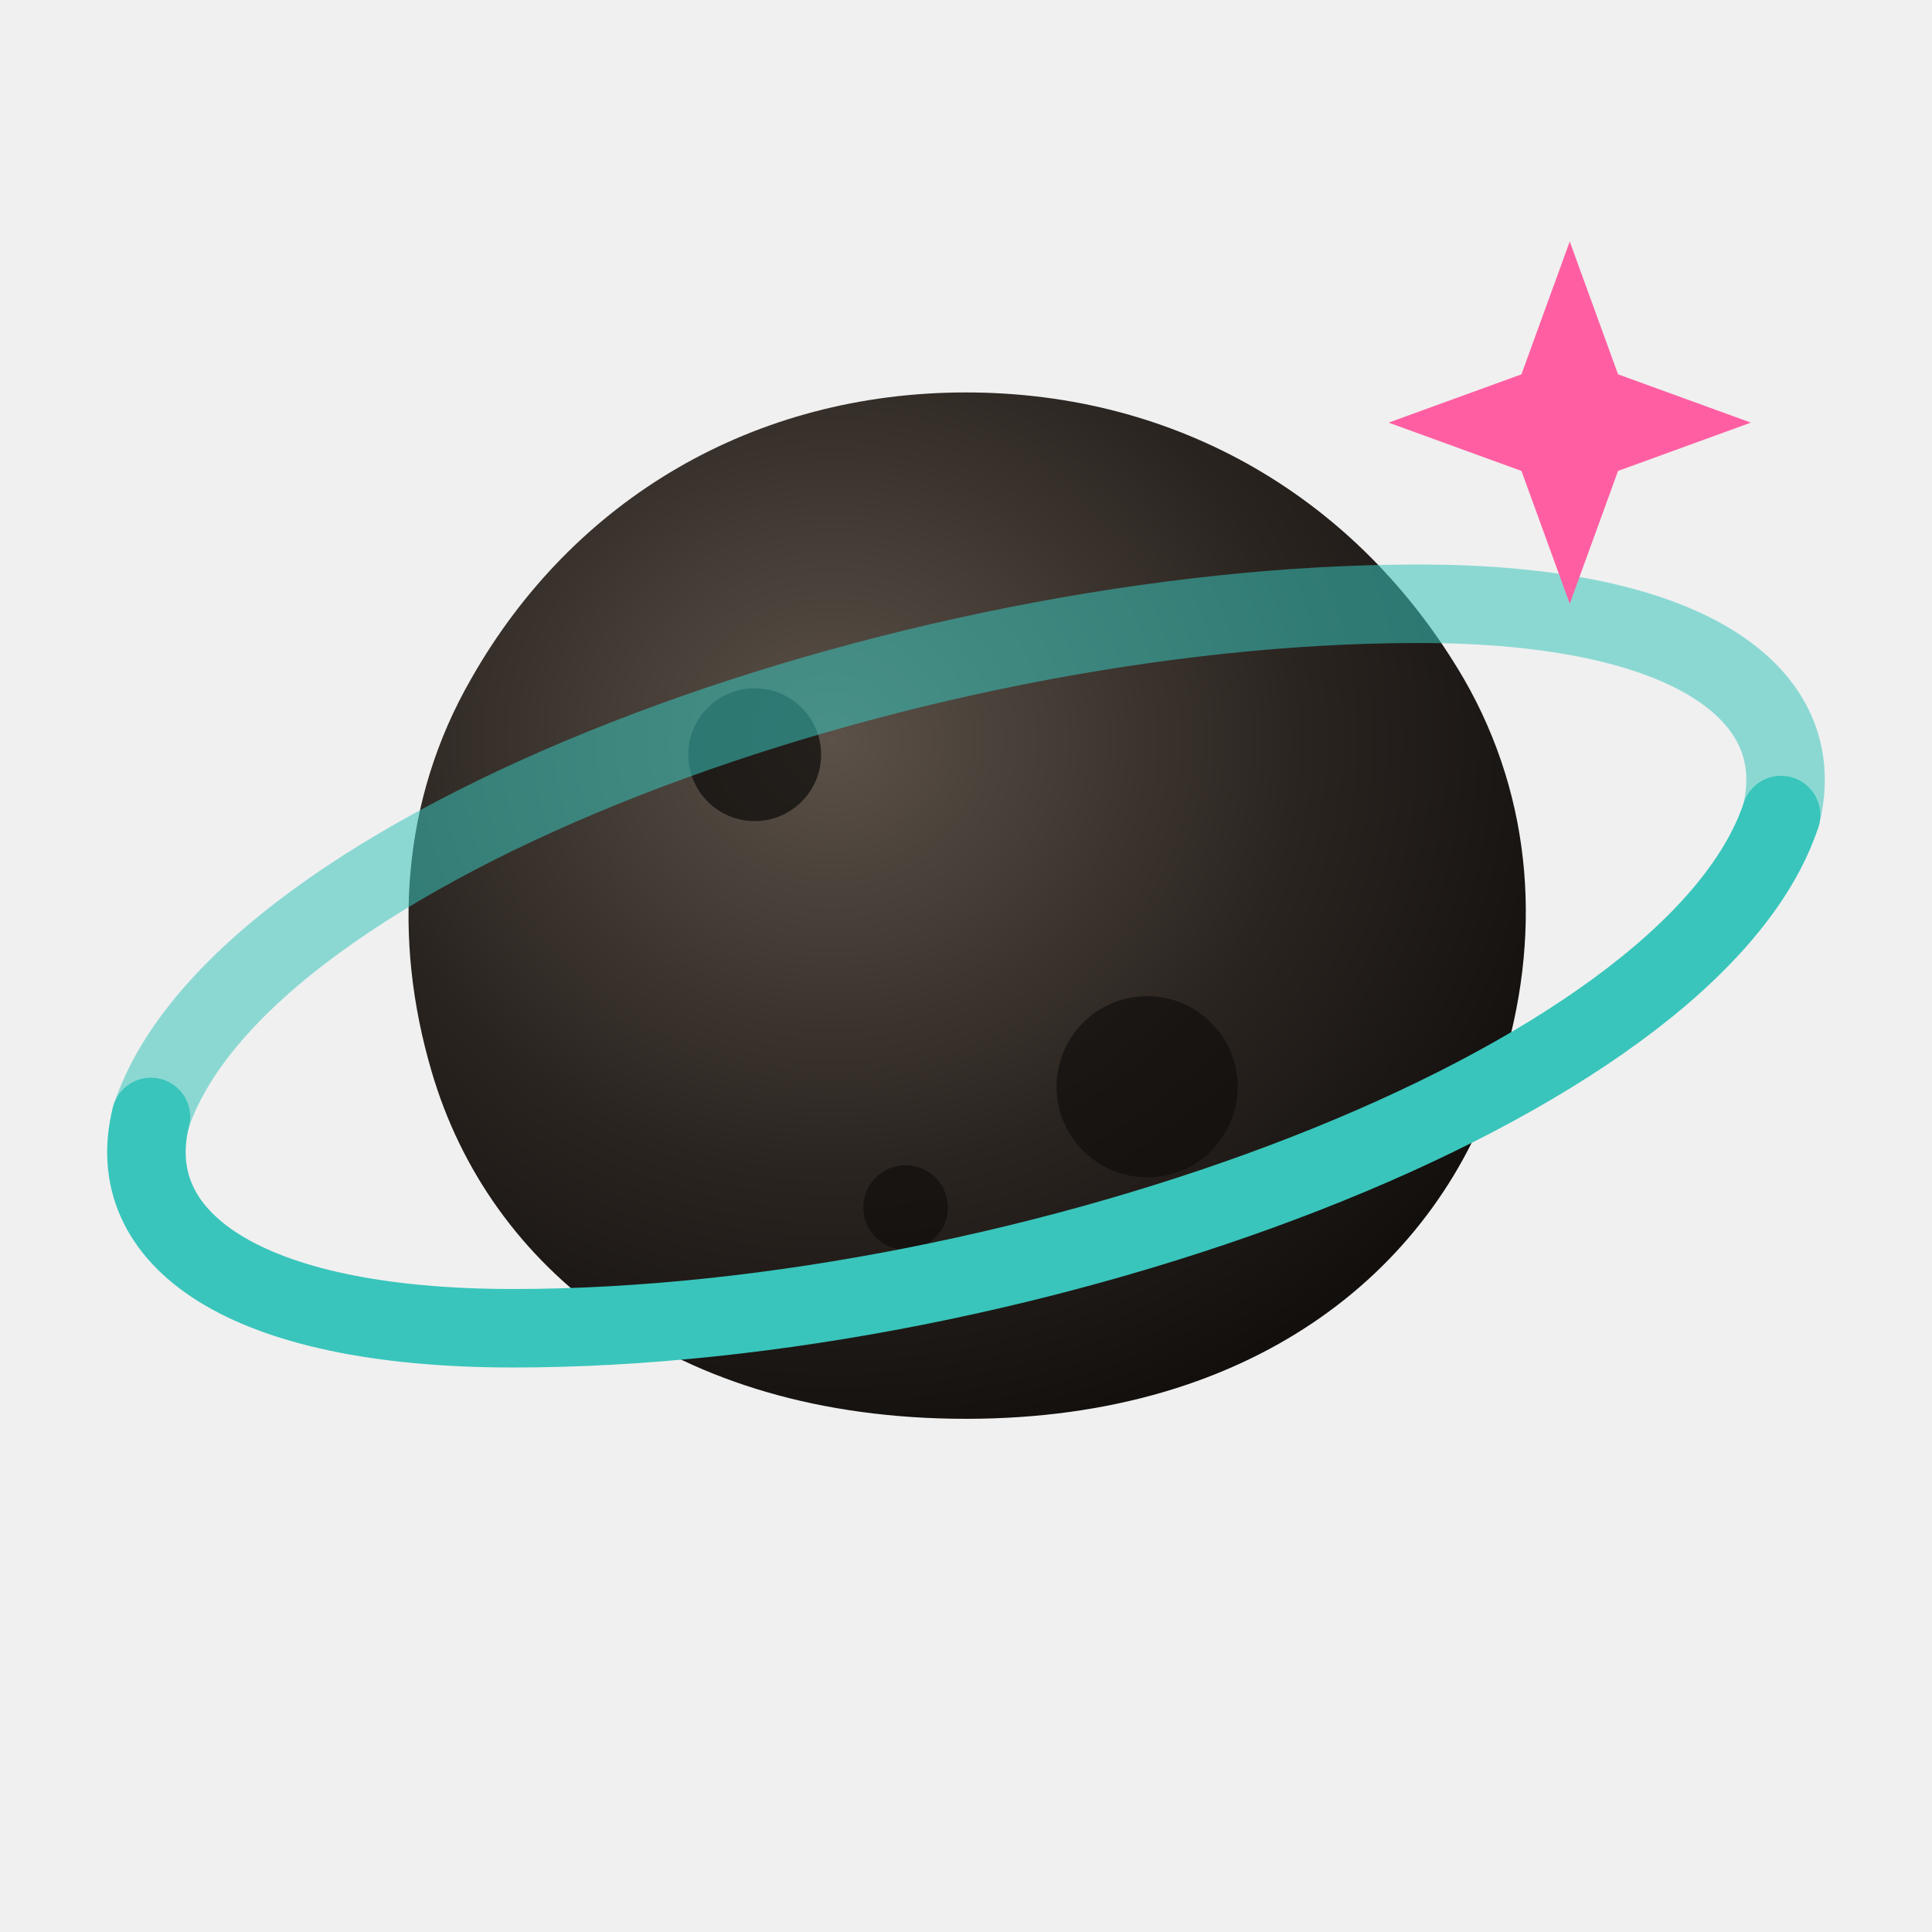
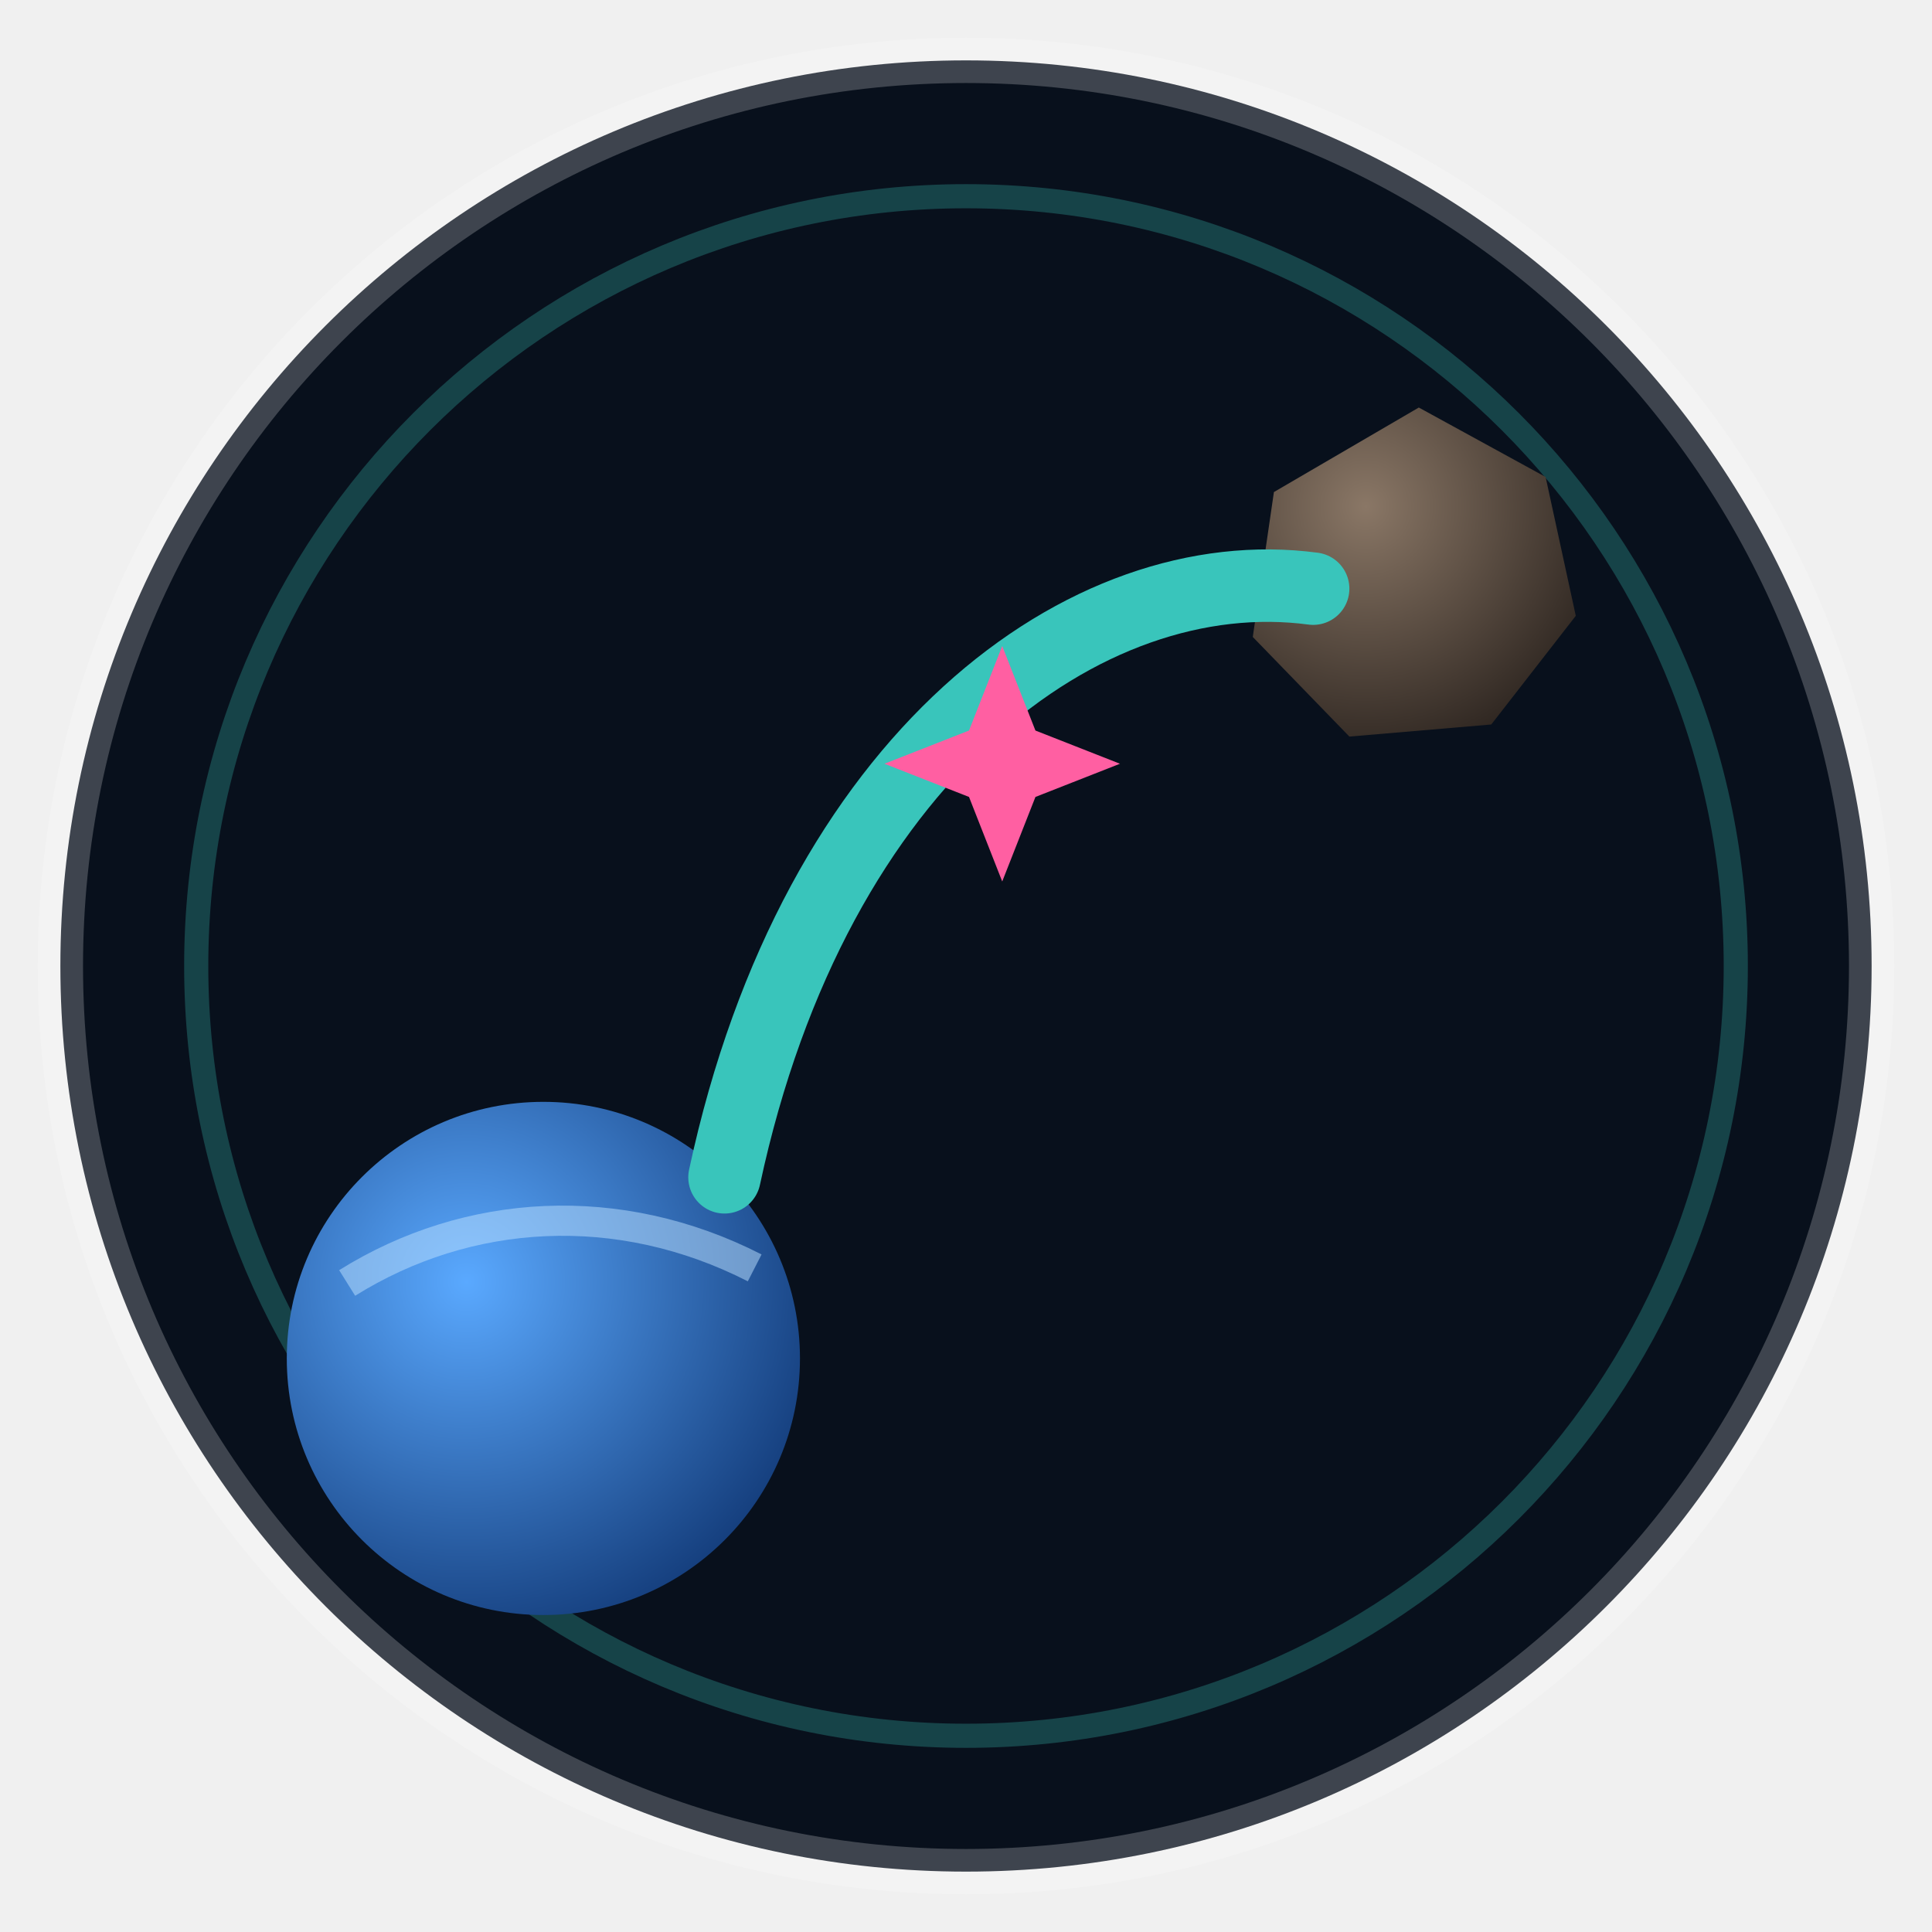
<svg xmlns="http://www.w3.org/2000/svg" viewBox="0 0 64 64">
  <defs>
-     <radialGradient id="eb" cx="38%" cy="34%" r="70%">
-       <stop offset="0" stop-color="#5b5148" />
-       <stop offset=".6" stop-color="#2a2420" />
-       <stop offset="1" stop-color="#120f0d" />
+     <radialGradient id="ce" cx="35%" cy="35%" r="75%">
+       <stop offset="0" stop-color="#5aa9ff" />
+       <stop offset="1" stop-color="#123a78" />
+     </radialGradient>
+     <radialGradient id="cb" cx="35%" cy="30%" r="80%">
+       <stop offset="0" stop-color="#8a7766" />
+       <stop offset="1" stop-color="#2c241f" />
    </radialGradient>
  </defs>
-   <path d="M32 13c7 0 13 3.5 16.5 9.5 2.3 4 2.6 8.6 1.2 13-2 6.4-8 11.5-17.7 11.5S16.2 42 14.3 35.5c-1.3-4.4-1-9 1.3-13C19 16.5 25 13 32 13z" fill="url(#eb)" />
-   <circle cx="25" cy="25" r="2.2" fill="#0c0a09" opacity=".7" />
-   <circle cx="38" cy="36" r="3" fill="#0c0a09" opacity=".6" />
-   <circle cx="30" cy="40" r="1.4" fill="#0c0a09" opacity=".6" />
-   <path d="M5 37c3-9 25-17 42-17 9 0 13 3 12 7" fill="none" stroke="#39c5bb" stroke-width="2.6" stroke-linecap="round" opacity=".55" />
-   <path d="M59 27c-3 9-25 17-42 17-9 0-13-3-12-7" fill="none" stroke="#39c5bb" stroke-width="2.6" stroke-linecap="round" />
-   <path d="M52 8l1.6 4.4L58 14l-4.4 1.6L52 20l-1.6-4.4L46 14l4.4-1.6z" fill="#ff5fa2" />
+   <circle cx="32" cy="32" r="30" fill="#08101c" stroke="#ffffff" stroke-opacity=".22" stroke-width="1.5" />
+   <circle cx="32" cy="32" r="25.5" fill="none" stroke="#39c5bb" stroke-opacity=".28" stroke-width=".8" />
+   <circle cx="18" cy="45" r="8.5" fill="url(#ce)" />
+   <path d="M11.5 42.5c4-2.5 9-2.8 13.5-.5" stroke="#bfe2ff" stroke-opacity=".5" stroke-width="1" fill="none" />
+   <path d="M47 13.5l4.2 2.3 1 4.6-2.8 3.6-4.7.4-3.2-3.3.7-4.8z" fill="url(#cb)" />
+   <path d="M24 39C27 25 36 18.5 43.5 19.5" fill="none" stroke="#39c5bb" stroke-width="2.4" stroke-linecap="round" />
+   <path d="M33.2 21.4l1.1 2.8 2.8 1.1-2.8 1.1-1.1 2.8-1.1-2.8-2.8-1.1 2.8-1.1z" fill="#ff5fa2" />
</svg>
